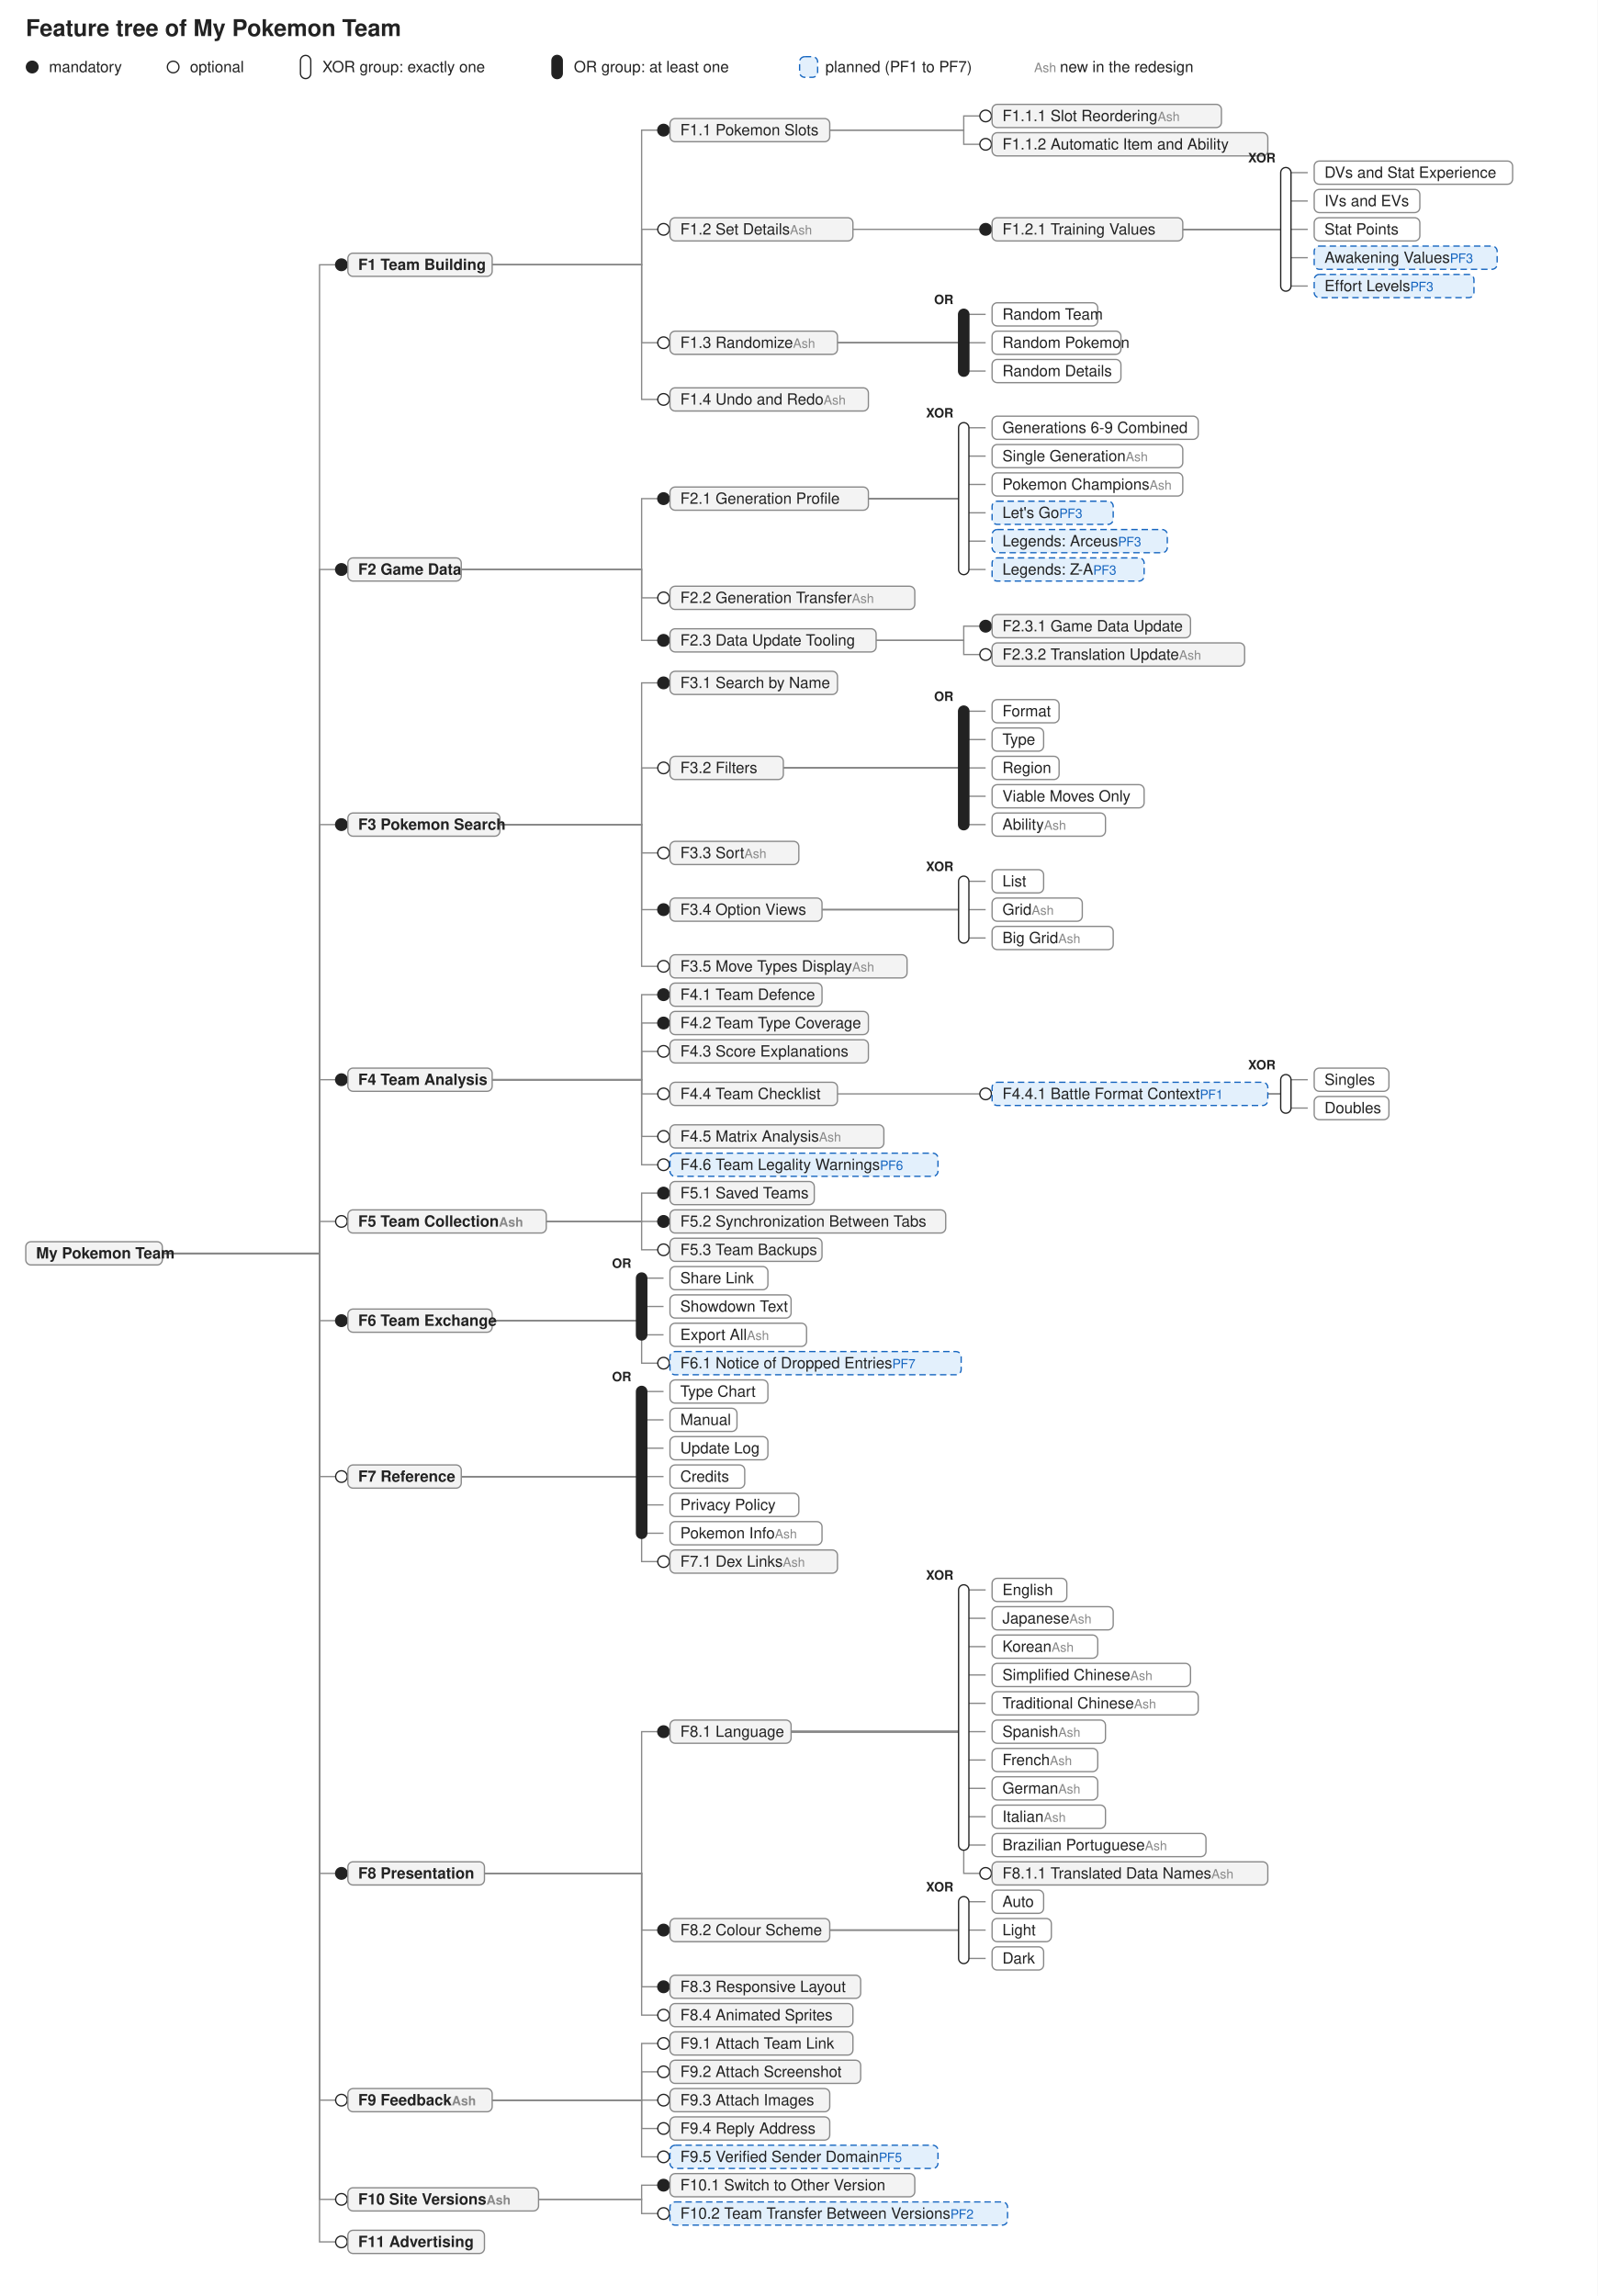
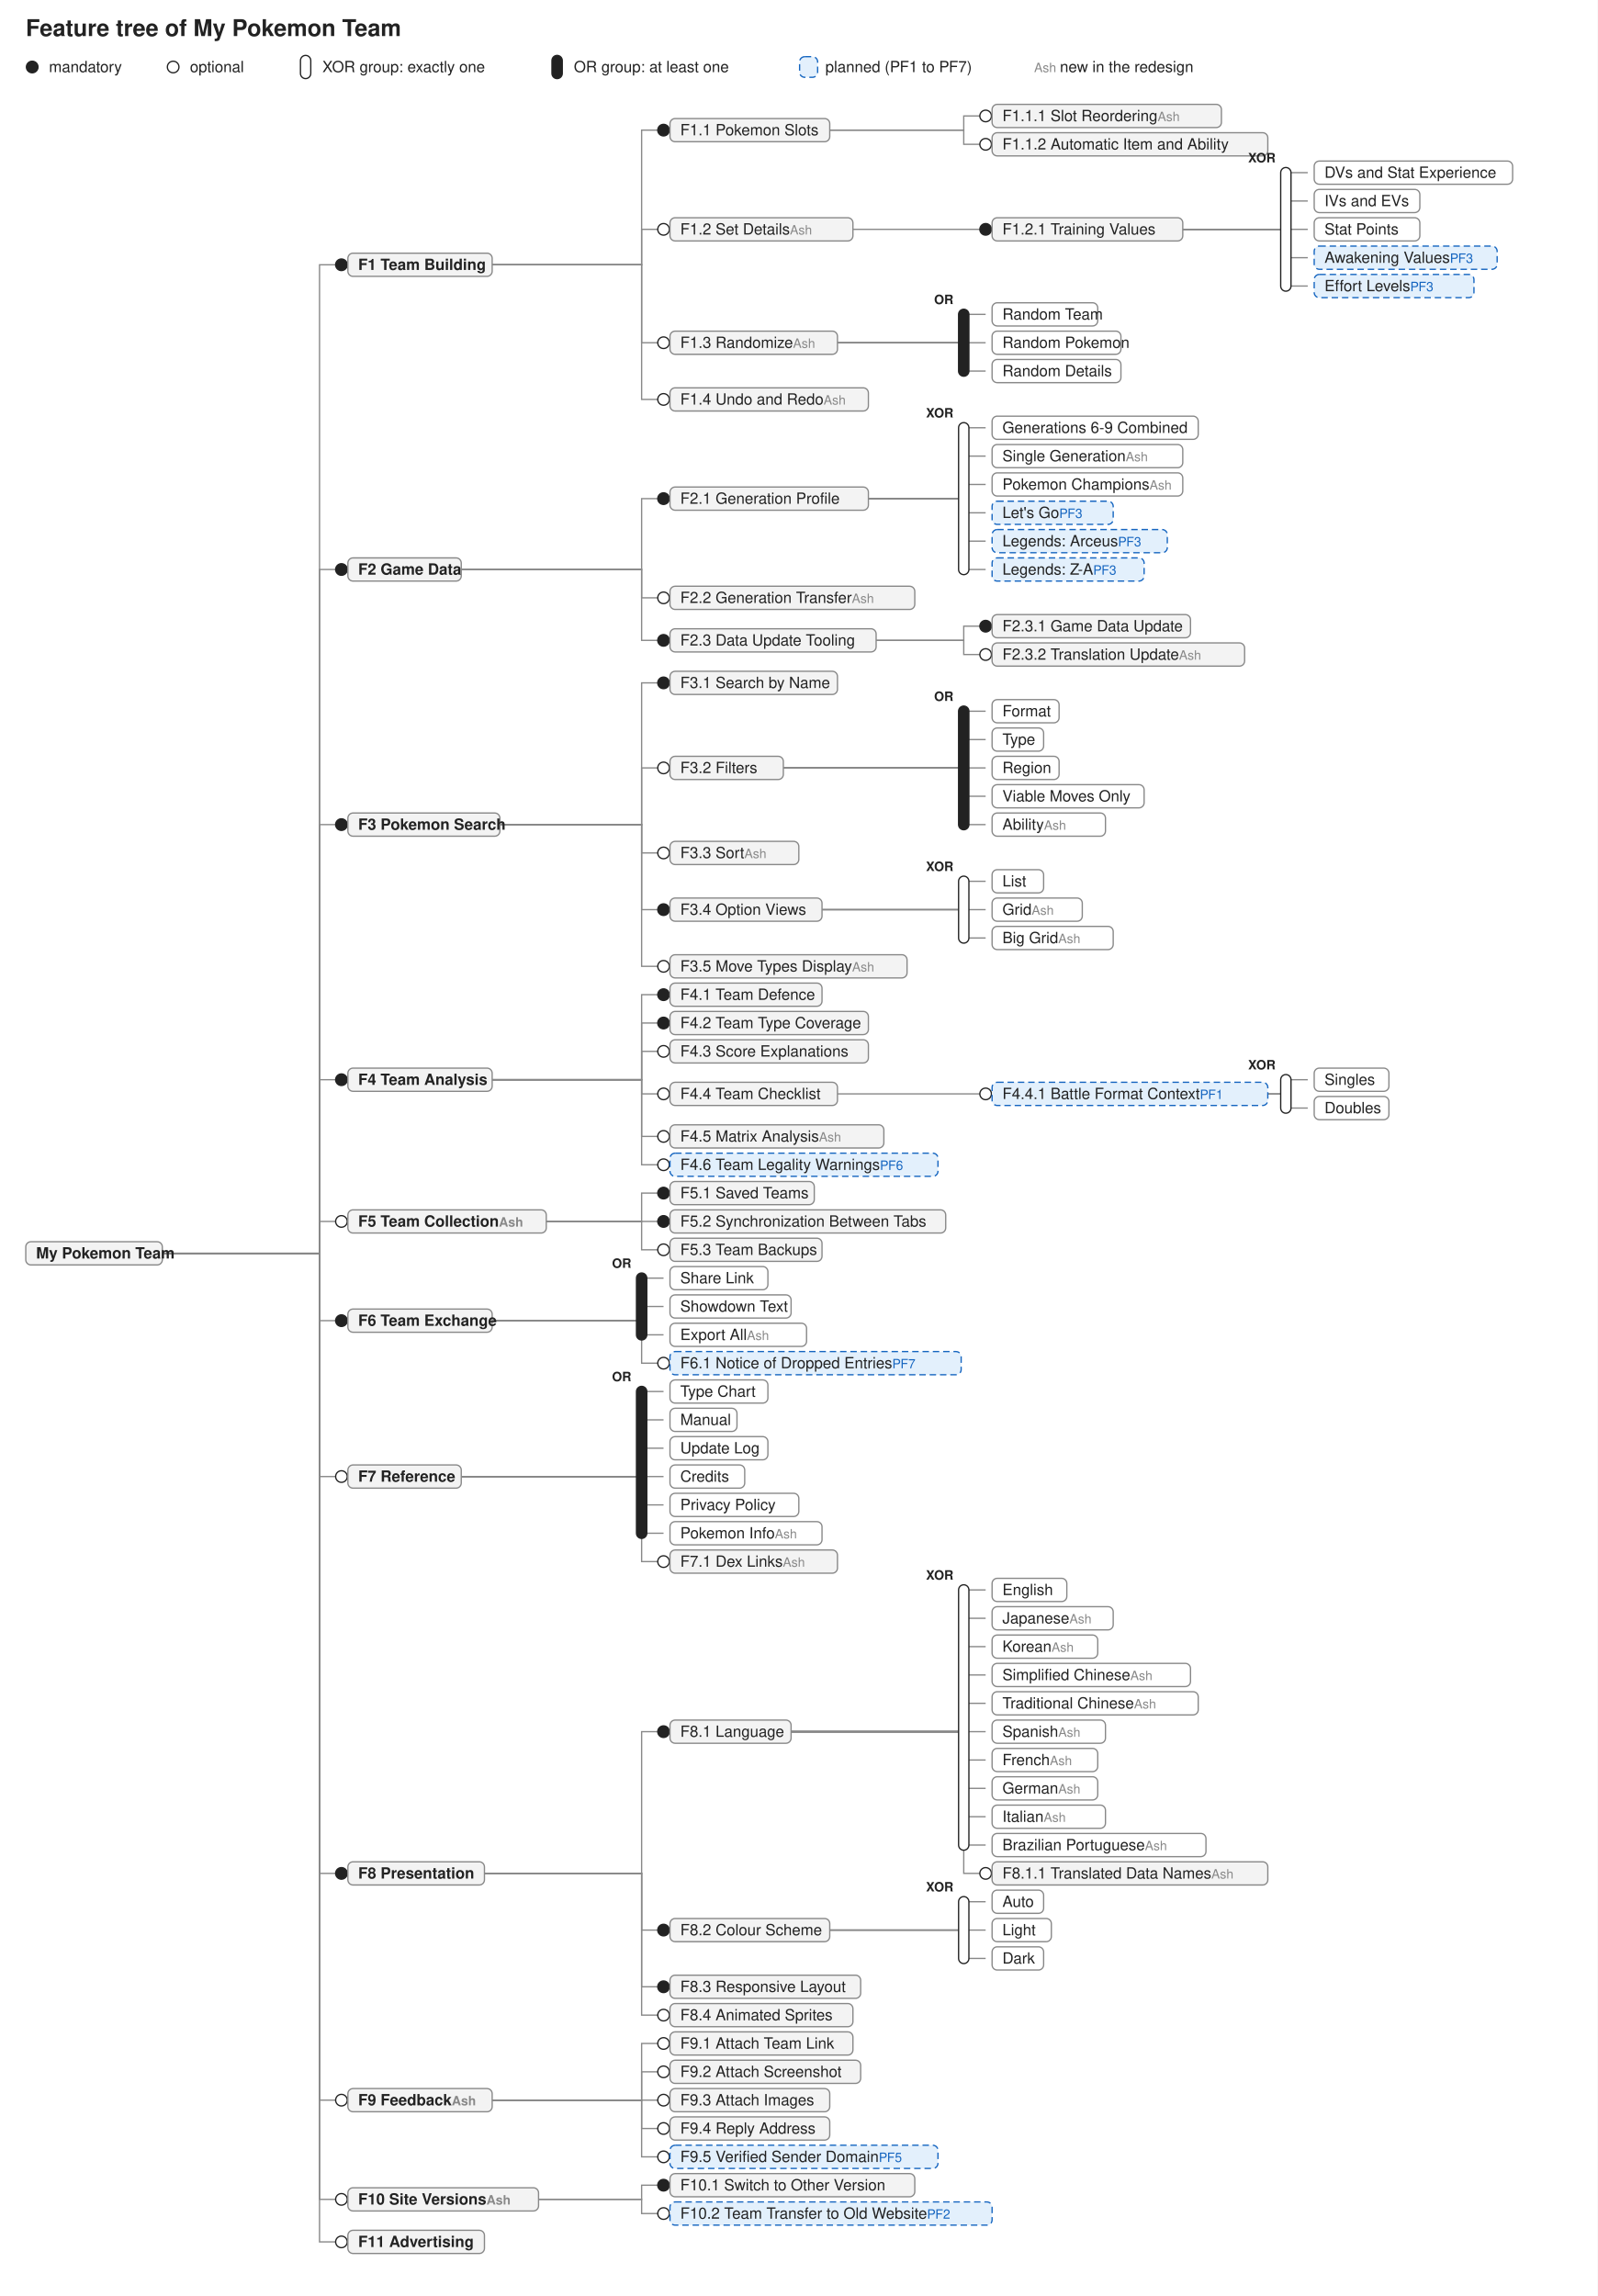
<svg xmlns="http://www.w3.org/2000/svg" viewBox="0 0 1240 1782" width="1240" height="1782" font-family="Helvetica, Arial, sans-serif" role="img" aria-label="Feature tree of My Pokemon Team">
  <rect width="1240" height="1782" fill="#fff" />
  <text x="20" y="28" font-size="18" font-weight="bold" fill="#222">Feature tree of My Pokemon Team</text>
  <circle cx="25" cy="52" r="4.5" fill="#222" stroke="#222" />
  <text x="38" y="56" font-size="12" fill="#222">mandatory</text>
  <circle cx="134.4" cy="52" r="4.5" fill="#fff" stroke="#222" />
  <text x="147.4" y="56" font-size="12" fill="#222">optional</text>
  <rect x="233.2" y="43" width="8" height="18" rx="4" fill="#fff" stroke="#222" />
  <text x="250.2" y="56" font-size="12" fill="#222">XOR group: exactly one</text>
  <rect x="428.4" y="43" width="8" height="18" rx="4" fill="#222" stroke="#222" />
  <text x="445.4" y="56" font-size="12" fill="#222">OR group: at least one</text>
  <rect x="620.6" y="44" width="14" height="16" rx="4" fill="#e3f0fc" stroke="#1565c0" stroke-dasharray="5 3" />
  <text x="640.6" y="56" font-size="12" fill="#222">planned (PF1 to PF7)</text>
  <text x="802.6" y="56" font-size="10" fill="#888">Ash</text>
  <text x="822.6" y="56" font-size="12" fill="#222">new in the redesign</text>
  <path d="M126.0 972.75 H248 V205.5 H265" fill="none" stroke="#888" />
  <circle cx="265" cy="205.5" r="4.5" fill="#222" stroke="#222" />
  <path d="M126.0 972.75 H248 V442.0 H265" fill="none" stroke="#888" />
  <circle cx="265" cy="442.0" r="4.5" fill="#222" stroke="#222" />
  <path d="M126.0 972.75 H248 V640.0 H265" fill="none" stroke="#888" />
  <circle cx="265" cy="640.0" r="4.5" fill="#222" stroke="#222" />
  <path d="M126.0 972.75 H248 V838.0 H265" fill="none" stroke="#888" />
  <circle cx="265" cy="838.0" r="4.5" fill="#222" stroke="#222" />
  <path d="M126.0 972.75 H248 V948.0 H265" fill="none" stroke="#888" />
  <circle cx="265" cy="948.0" r="4.5" fill="#fff" stroke="#222" />
  <path d="M126.0 972.75 H248 V1025.0 H265" fill="none" stroke="#888" />
  <circle cx="265" cy="1025.0" r="4.5" fill="#222" stroke="#222" />
  <path d="M126.0 972.75 H248 V1146.0 H265" fill="none" stroke="#888" />
  <circle cx="265" cy="1146.0" r="4.5" fill="#fff" stroke="#222" />
  <path d="M126.0 972.75 H248 V1454.0 H265" fill="none" stroke="#888" />
  <circle cx="265" cy="1454.0" r="4.5" fill="#222" stroke="#222" />
  <path d="M126.0 972.75 H248 V1630.0 H265" fill="none" stroke="#888" />
  <circle cx="265" cy="1630.0" r="4.5" fill="#fff" stroke="#222" />
  <path d="M126.0 972.75 H248 V1707.0 H265" fill="none" stroke="#888" />
  <circle cx="265" cy="1707.0" r="4.5" fill="#fff" stroke="#222" />
  <path d="M126.0 972.75 H248 V1740 H265" fill="none" stroke="#888" />
  <circle cx="265" cy="1740" r="4.5" fill="#fff" stroke="#222" />
  <rect x="20" y="963.75" width="106.0" height="18" rx="4" fill="#f3f3f3" stroke="#888" />
  <text x="28" y="976.75" font-size="12" fill="#222" font-weight="bold">My Pokemon Team</text>
  <path d="M382.0 205.5 H498 V101.0 H515" fill="none" stroke="#888" />
  <circle cx="515" cy="101.0" r="4.5" fill="#222" stroke="#222" />
  <path d="M382.0 205.5 H498 V178.0 H515" fill="none" stroke="#888" />
  <circle cx="515" cy="178.0" r="4.5" fill="#fff" stroke="#222" />
  <path d="M382.0 205.5 H498 V266.0 H515" fill="none" stroke="#888" />
  <circle cx="515" cy="266.0" r="4.5" fill="#fff" stroke="#222" />
  <path d="M382.0 205.5 H498 V310 H515" fill="none" stroke="#888" />
  <circle cx="515" cy="310" r="4.5" fill="#fff" stroke="#222" />
  <rect x="270" y="196.5" width="112.0" height="18" rx="4" fill="#f3f3f3" stroke="#888" />
  <text x="278" y="209.5" font-size="12" fill="#222" font-weight="bold">F1 Team Building</text>
  <path d="M644.0 101.0 H748 V90 H765" fill="none" stroke="#888" />
  <circle cx="765" cy="90" r="4.5" fill="#fff" stroke="#222" />
  <path d="M644.0 101.0 H748 V112 H765" fill="none" stroke="#888" />
  <circle cx="765" cy="112" r="4.5" fill="#fff" stroke="#222" />
  <rect x="520" y="92.0" width="124.0" height="18" rx="4" fill="#f3f3f3" stroke="#888" />
  <text x="528" y="105.0" font-size="12" fill="#222">F1.1 Pokemon Slots</text>
  <rect x="770" y="81" width="178.0" height="18" rx="4" fill="#f3f3f3" stroke="#888" />
  <text x="778" y="94" font-size="12" fill="#222">F1.1.1 Slot Reordering<tspan fill="#888" font-size="10">  Ash</tspan>
  </text>
  <rect x="770" y="103" width="214.0" height="18" rx="4" fill="#f3f3f3" stroke="#888" />
  <text x="778" y="116" font-size="12" fill="#222">F1.1.2 Automatic Item and Ability</text>
  <path d="M662.0 178.0 H748 V178.0 H765" fill="none" stroke="#888" />
  <circle cx="765" cy="178.0" r="4.5" fill="#222" stroke="#222" />
  <rect x="520" y="169.0" width="142.0" height="18" rx="4" fill="#f3f3f3" stroke="#888" />
  <text x="528" y="182.0" font-size="12" fill="#222">F1.2 Set Details<tspan fill="#888" font-size="10">  Ash</tspan>
  </text>
  <path d="M918.0 178.0 H998 V134 H1015" fill="none" stroke="#888" />
  <path d="M918.0 178.0 H998 V156 H1015" fill="none" stroke="#888" />
  <path d="M918.0 178.0 H998 V178 H1015" fill="none" stroke="#888" />
  <path d="M918.0 178.0 H998 V200 H1015" fill="none" stroke="#888" />
  <path d="M918.0 178.0 H998 V222 H1015" fill="none" stroke="#888" />
  <rect x="994" y="130" width="8" height="96" rx="4" fill="#fff" stroke="#222" />
  <text x="990" y="126" font-size="10" text-anchor="end" fill="#222" font-weight="bold">XOR</text>
  <rect x="770" y="169.0" width="148.0" height="18" rx="4" fill="#f3f3f3" stroke="#888" />
  <text x="778" y="182.0" font-size="12" fill="#222">F1.2.1 Training Values</text>
  <rect x="1020" y="125" width="154.0" height="18" rx="4" fill="#fff" stroke="#888" />
  <text x="1028" y="138" font-size="12" fill="#222">DVs and Stat Experience</text>
  <rect x="1020" y="147" width="82.0" height="18" rx="4" fill="#fff" stroke="#888" />
  <text x="1028" y="160" font-size="12" fill="#222">IVs and EVs</text>
  <rect x="1020" y="169" width="82.0" height="18" rx="4" fill="#fff" stroke="#888" />
  <text x="1028" y="182" font-size="12" fill="#222">Stat Points</text>
  <rect x="1020" y="191" width="142.0" height="18" rx="4" fill="#e3f0fc" stroke="#1565c0" stroke-dasharray="5 3" />
  <text x="1028" y="204" font-size="12" fill="#222">Awakening Values<tspan fill="#1565c0" font-size="10">  PF3</tspan>
  </text>
  <rect x="1020" y="213" width="124.0" height="18" rx="4" fill="#e3f0fc" stroke="#1565c0" stroke-dasharray="5 3" />
  <text x="1028" y="226" font-size="12" fill="#222">Effort Levels<tspan fill="#1565c0" font-size="10">  PF3</tspan>
  </text>
  <path d="M650.0 266.0 H748 V244 H765" fill="none" stroke="#888" />
  <path d="M650.0 266.0 H748 V266 H765" fill="none" stroke="#888" />
  <path d="M650.0 266.0 H748 V288 H765" fill="none" stroke="#888" />
  <rect x="744" y="240" width="8" height="52" rx="4" fill="#222" stroke="#222" />
  <text x="740" y="236" font-size="10" text-anchor="end" fill="#222" font-weight="bold">OR</text>
  <rect x="520" y="257.0" width="130.0" height="18" rx="4" fill="#f3f3f3" stroke="#888" />
  <text x="528" y="270.0" font-size="12" fill="#222">F1.3 Randomize<tspan fill="#888" font-size="10">  Ash</tspan>
  </text>
  <rect x="770" y="235" width="82.0" height="18" rx="4" fill="#fff" stroke="#888" />
  <text x="778" y="248" font-size="12" fill="#222">Random Team</text>
  <rect x="770" y="257" width="100.0" height="18" rx="4" fill="#fff" stroke="#888" />
  <text x="778" y="270" font-size="12" fill="#222">Random Pokemon</text>
  <rect x="770" y="279" width="100.0" height="18" rx="4" fill="#fff" stroke="#888" />
  <text x="778" y="292" font-size="12" fill="#222">Random Details</text>
  <rect x="520" y="301" width="154.0" height="18" rx="4" fill="#f3f3f3" stroke="#888" />
  <text x="528" y="314" font-size="12" fill="#222">F1.4 Undo and Redo<tspan fill="#888" font-size="10">  Ash</tspan>
  </text>
  <path d="M358.0 442.0 H498 V387.0 H515" fill="none" stroke="#888" />
  <circle cx="515" cy="387.0" r="4.5" fill="#222" stroke="#222" />
  <path d="M358.0 442.0 H498 V464 H515" fill="none" stroke="#888" />
  <circle cx="515" cy="464" r="4.5" fill="#fff" stroke="#222" />
  <path d="M358.0 442.0 H498 V497.0 H515" fill="none" stroke="#888" />
  <circle cx="515" cy="497.0" r="4.5" fill="#222" stroke="#222" />
  <rect x="270" y="433.0" width="88.0" height="18" rx="4" fill="#f3f3f3" stroke="#888" />
  <text x="278" y="446.0" font-size="12" fill="#222" font-weight="bold">F2 Game Data</text>
  <path d="M674.0 387.0 H748 V332 H765" fill="none" stroke="#888" />
  <path d="M674.0 387.0 H748 V354 H765" fill="none" stroke="#888" />
  <path d="M674.0 387.0 H748 V376 H765" fill="none" stroke="#888" />
  <path d="M674.0 387.0 H748 V398 H765" fill="none" stroke="#888" />
  <path d="M674.0 387.0 H748 V420 H765" fill="none" stroke="#888" />
  <path d="M674.0 387.0 H748 V442 H765" fill="none" stroke="#888" />
  <rect x="744" y="328" width="8" height="118" rx="4" fill="#fff" stroke="#222" />
  <text x="740" y="324" font-size="10" text-anchor="end" fill="#222" font-weight="bold">XOR</text>
  <rect x="520" y="378.0" width="154.0" height="18" rx="4" fill="#f3f3f3" stroke="#888" />
  <text x="528" y="391.0" font-size="12" fill="#222">F2.1 Generation Profile</text>
  <rect x="770" y="323" width="160.0" height="18" rx="4" fill="#fff" stroke="#888" />
  <text x="778" y="336" font-size="12" fill="#222">Generations 6-9 Combined</text>
  <rect x="770" y="345" width="148.0" height="18" rx="4" fill="#fff" stroke="#888" />
  <text x="778" y="358" font-size="12" fill="#222">Single Generation<tspan fill="#888" font-size="10">  Ash</tspan>
  </text>
  <rect x="770" y="367" width="148.0" height="18" rx="4" fill="#fff" stroke="#888" />
  <text x="778" y="380" font-size="12" fill="#222">Pokemon Champions<tspan fill="#888" font-size="10">  Ash</tspan>
  </text>
  <rect x="770" y="389" width="94.0" height="18" rx="4" fill="#e3f0fc" stroke="#1565c0" stroke-dasharray="5 3" />
  <text x="778" y="402" font-size="12" fill="#222">Let's Go<tspan fill="#1565c0" font-size="10">  PF3</tspan>
  </text>
  <rect x="770" y="411" width="136.0" height="18" rx="4" fill="#e3f0fc" stroke="#1565c0" stroke-dasharray="5 3" />
  <text x="778" y="424" font-size="12" fill="#222">Legends: Arceus<tspan fill="#1565c0" font-size="10">  PF3</tspan>
  </text>
  <rect x="770" y="433" width="118.0" height="18" rx="4" fill="#e3f0fc" stroke="#1565c0" stroke-dasharray="5 3" />
  <text x="778" y="446" font-size="12" fill="#222">Legends: Z-A<tspan fill="#1565c0" font-size="10">  PF3</tspan>
  </text>
  <rect x="520" y="455" width="190.0" height="18" rx="4" fill="#f3f3f3" stroke="#888" />
  <text x="528" y="468" font-size="12" fill="#222">F2.2 Generation Transfer<tspan fill="#888" font-size="10">  Ash</tspan>
  </text>
  <path d="M680.0 497.0 H748 V486 H765" fill="none" stroke="#888" />
  <circle cx="765" cy="486" r="4.5" fill="#222" stroke="#222" />
  <path d="M680.0 497.0 H748 V508 H765" fill="none" stroke="#888" />
  <circle cx="765" cy="508" r="4.5" fill="#fff" stroke="#222" />
  <rect x="520" y="488.0" width="160.0" height="18" rx="4" fill="#f3f3f3" stroke="#888" />
  <text x="528" y="501.0" font-size="12" fill="#222">F2.3 Data Update Tooling</text>
  <rect x="770" y="477" width="154.0" height="18" rx="4" fill="#f3f3f3" stroke="#888" />
  <text x="778" y="490" font-size="12" fill="#222">F2.3.1 Game Data Update</text>
  <rect x="770" y="499" width="196.0" height="18" rx="4" fill="#f3f3f3" stroke="#888" />
  <text x="778" y="512" font-size="12" fill="#222">F2.3.2 Translation Update<tspan fill="#888" font-size="10">  Ash</tspan>
  </text>
  <path d="M388.0 640.0 H498 V530 H515" fill="none" stroke="#888" />
  <circle cx="515" cy="530" r="4.5" fill="#222" stroke="#222" />
  <path d="M388.0 640.0 H498 V596.0 H515" fill="none" stroke="#888" />
  <circle cx="515" cy="596.0" r="4.5" fill="#fff" stroke="#222" />
  <path d="M388.0 640.0 H498 V662 H515" fill="none" stroke="#888" />
  <circle cx="515" cy="662" r="4.5" fill="#fff" stroke="#222" />
  <path d="M388.0 640.0 H498 V706.0 H515" fill="none" stroke="#888" />
  <circle cx="515" cy="706.0" r="4.5" fill="#222" stroke="#222" />
  <path d="M388.0 640.0 H498 V750 H515" fill="none" stroke="#888" />
  <circle cx="515" cy="750" r="4.5" fill="#fff" stroke="#222" />
  <rect x="270" y="631.0" width="118.0" height="18" rx="4" fill="#f3f3f3" stroke="#888" />
  <text x="278" y="644.0" font-size="12" fill="#222" font-weight="bold">F3 Pokemon Search</text>
  <rect x="520" y="521" width="130.0" height="18" rx="4" fill="#f3f3f3" stroke="#888" />
  <text x="528" y="534" font-size="12" fill="#222">F3.1 Search by Name</text>
  <path d="M608.0 596.0 H748 V552 H765" fill="none" stroke="#888" />
  <path d="M608.0 596.0 H748 V574 H765" fill="none" stroke="#888" />
  <path d="M608.0 596.0 H748 V596 H765" fill="none" stroke="#888" />
  <path d="M608.0 596.0 H748 V618 H765" fill="none" stroke="#888" />
  <path d="M608.0 596.0 H748 V640 H765" fill="none" stroke="#888" />
  <rect x="744" y="548" width="8" height="96" rx="4" fill="#222" stroke="#222" />
  <text x="740" y="544" font-size="10" text-anchor="end" fill="#222" font-weight="bold">OR</text>
  <rect x="520" y="587.0" width="88.0" height="18" rx="4" fill="#f3f3f3" stroke="#888" />
  <text x="528" y="600.0" font-size="12" fill="#222">F3.2 Filters</text>
  <rect x="770" y="543" width="52.0" height="18" rx="4" fill="#fff" stroke="#888" />
  <text x="778" y="556" font-size="12" fill="#222">Format</text>
  <rect x="770" y="565" width="40.0" height="18" rx="4" fill="#fff" stroke="#888" />
  <text x="778" y="578" font-size="12" fill="#222">Type</text>
  <rect x="770" y="587" width="52.0" height="18" rx="4" fill="#fff" stroke="#888" />
  <text x="778" y="600" font-size="12" fill="#222">Region</text>
  <rect x="770" y="609" width="118.0" height="18" rx="4" fill="#fff" stroke="#888" />
  <text x="778" y="622" font-size="12" fill="#222">Viable Moves Only</text>
  <rect x="770" y="631" width="88.0" height="18" rx="4" fill="#fff" stroke="#888" />
  <text x="778" y="644" font-size="12" fill="#222">Ability<tspan fill="#888" font-size="10">  Ash</tspan>
  </text>
  <rect x="520" y="653" width="100.0" height="18" rx="4" fill="#f3f3f3" stroke="#888" />
  <text x="528" y="666" font-size="12" fill="#222">F3.3 Sort<tspan fill="#888" font-size="10">  Ash</tspan>
  </text>
  <path d="M638.0 706.0 H748 V684 H765" fill="none" stroke="#888" />
  <path d="M638.0 706.0 H748 V706 H765" fill="none" stroke="#888" />
  <path d="M638.0 706.0 H748 V728 H765" fill="none" stroke="#888" />
  <rect x="744" y="680" width="8" height="52" rx="4" fill="#fff" stroke="#222" />
  <text x="740" y="676" font-size="10" text-anchor="end" fill="#222" font-weight="bold">XOR</text>
  <rect x="520" y="697.0" width="118.0" height="18" rx="4" fill="#f3f3f3" stroke="#888" />
  <text x="528" y="710.0" font-size="12" fill="#222">F3.4 Option Views</text>
  <rect x="770" y="675" width="40.0" height="18" rx="4" fill="#fff" stroke="#888" />
  <text x="778" y="688" font-size="12" fill="#222">List</text>
  <rect x="770" y="697" width="70.0" height="18" rx="4" fill="#fff" stroke="#888" />
  <text x="778" y="710" font-size="12" fill="#222">Grid<tspan fill="#888" font-size="10">  Ash</tspan>
  </text>
  <rect x="770" y="719" width="94.0" height="18" rx="4" fill="#fff" stroke="#888" />
  <text x="778" y="732" font-size="12" fill="#222">Big Grid<tspan fill="#888" font-size="10">  Ash</tspan>
  </text>
  <rect x="520" y="741" width="184.0" height="18" rx="4" fill="#f3f3f3" stroke="#888" />
  <text x="528" y="754" font-size="12" fill="#222">F3.5 Move Types Display<tspan fill="#888" font-size="10">  Ash</tspan>
  </text>
  <path d="M382.0 838.0 H498 V772 H515" fill="none" stroke="#888" />
  <circle cx="515" cy="772" r="4.5" fill="#222" stroke="#222" />
  <path d="M382.0 838.0 H498 V794 H515" fill="none" stroke="#888" />
  <circle cx="515" cy="794" r="4.5" fill="#222" stroke="#222" />
  <path d="M382.0 838.0 H498 V816 H515" fill="none" stroke="#888" />
  <circle cx="515" cy="816" r="4.5" fill="#fff" stroke="#222" />
  <path d="M382.0 838.0 H498 V849.0 H515" fill="none" stroke="#888" />
  <circle cx="515" cy="849.0" r="4.5" fill="#fff" stroke="#222" />
  <path d="M382.0 838.0 H498 V882 H515" fill="none" stroke="#888" />
  <circle cx="515" cy="882" r="4.5" fill="#fff" stroke="#222" />
  <path d="M382.0 838.0 H498 V904 H515" fill="none" stroke="#888" />
  <circle cx="515" cy="904" r="4.5" fill="#fff" stroke="#222" />
  <rect x="270" y="829.0" width="112.0" height="18" rx="4" fill="#f3f3f3" stroke="#888" />
  <text x="278" y="842.0" font-size="12" fill="#222" font-weight="bold">F4 Team Analysis</text>
  <rect x="520" y="763" width="118.0" height="18" rx="4" fill="#f3f3f3" stroke="#888" />
  <text x="528" y="776" font-size="12" fill="#222">F4.1 Team Defence</text>
  <rect x="520" y="785" width="154.0" height="18" rx="4" fill="#f3f3f3" stroke="#888" />
  <text x="528" y="798" font-size="12" fill="#222">F4.2 Team Type Coverage</text>
  <rect x="520" y="807" width="154.0" height="18" rx="4" fill="#f3f3f3" stroke="#888" />
  <text x="528" y="820" font-size="12" fill="#222">F4.3 Score Explanations</text>
  <path d="M650.0 849.0 H748 V849.0 H765" fill="none" stroke="#888" />
  <circle cx="765" cy="849.0" r="4.5" fill="#fff" stroke="#222" />
  <rect x="520" y="840.0" width="130.0" height="18" rx="4" fill="#f3f3f3" stroke="#888" />
  <text x="528" y="853.0" font-size="12" fill="#222">F4.4 Team Checklist</text>
  <path d="M984.0 849.0 H998 V838 H1015" fill="none" stroke="#888" />
  <path d="M984.0 849.0 H998 V860 H1015" fill="none" stroke="#888" />
  <rect x="994" y="834" width="8" height="30" rx="4" fill="#fff" stroke="#222" />
  <text x="990" y="830" font-size="10" text-anchor="end" fill="#222" font-weight="bold">XOR</text>
  <rect x="770" y="840.0" width="214.0" height="18" rx="4" fill="#e3f0fc" stroke="#1565c0" stroke-dasharray="5 3" />
  <text x="778" y="853.0" font-size="12" fill="#222">F4.4.1 Battle Format Context<tspan fill="#1565c0" font-size="10">  PF1</tspan>
  </text>
  <rect x="1020" y="829" width="58.0" height="18" rx="4" fill="#fff" stroke="#888" />
  <text x="1028" y="842" font-size="12" fill="#222">Singles</text>
  <rect x="1020" y="851" width="58.0" height="18" rx="4" fill="#fff" stroke="#888" />
  <text x="1028" y="864" font-size="12" fill="#222">Doubles</text>
  <rect x="520" y="873" width="166.0" height="18" rx="4" fill="#f3f3f3" stroke="#888" />
  <text x="528" y="886" font-size="12" fill="#222">F4.5 Matrix Analysis<tspan fill="#888" font-size="10">  Ash</tspan>
  </text>
  <rect x="520" y="895" width="208.0" height="18" rx="4" fill="#e3f0fc" stroke="#1565c0" stroke-dasharray="5 3" />
  <text x="528" y="908" font-size="12" fill="#222">F4.6 Team Legality Warnings<tspan fill="#1565c0" font-size="10">  PF6</tspan>
  </text>
  <path d="M424.0 948.0 H498 V926 H515" fill="none" stroke="#888" />
  <circle cx="515" cy="926" r="4.5" fill="#222" stroke="#222" />
  <path d="M424.0 948.0 H498 V948 H515" fill="none" stroke="#888" />
  <circle cx="515" cy="948" r="4.5" fill="#222" stroke="#222" />
  <path d="M424.0 948.0 H498 V970 H515" fill="none" stroke="#888" />
  <circle cx="515" cy="970" r="4.5" fill="#fff" stroke="#222" />
  <rect x="270" y="939.0" width="154.0" height="18" rx="4" fill="#f3f3f3" stroke="#888" />
  <text x="278" y="952.0" font-size="12" fill="#222" font-weight="bold">F5 Team Collection<tspan fill="#888" font-size="10">  Ash</tspan>
  </text>
  <rect x="520" y="917" width="112.0" height="18" rx="4" fill="#f3f3f3" stroke="#888" />
  <text x="528" y="930" font-size="12" fill="#222">F5.1 Saved Teams</text>
  <rect x="520" y="939" width="214.0" height="18" rx="4" fill="#f3f3f3" stroke="#888" />
  <text x="528" y="952" font-size="12" fill="#222">F5.2 Synchronization Between Tabs</text>
  <rect x="520" y="961" width="118.0" height="18" rx="4" fill="#f3f3f3" stroke="#888" />
  <text x="528" y="974" font-size="12" fill="#222">F5.3 Team Backups</text>
  <path d="M382.0 1025.0 H498 V992 H515" fill="none" stroke="#888" />
  <path d="M382.0 1025.0 H498 V1014 H515" fill="none" stroke="#888" />
  <path d="M382.0 1025.0 H498 V1036 H515" fill="none" stroke="#888" />
  <path d="M382.0 1025.0 H498 V1058 H515" fill="none" stroke="#888" />
  <circle cx="515" cy="1058" r="4.5" fill="#fff" stroke="#222" />
  <rect x="494" y="988" width="8" height="52" rx="4" fill="#222" stroke="#222" />
  <text x="490" y="984" font-size="10" text-anchor="end" fill="#222" font-weight="bold">OR</text>
  <rect x="270" y="1016.0" width="112.0" height="18" rx="4" fill="#f3f3f3" stroke="#888" />
  <text x="278" y="1029.0" font-size="12" fill="#222" font-weight="bold">F6 Team Exchange</text>
  <rect x="520" y="983" width="76.0" height="18" rx="4" fill="#fff" stroke="#888" />
  <text x="528" y="996" font-size="12" fill="#222">Share Link</text>
  <rect x="520" y="1005" width="94.0" height="18" rx="4" fill="#fff" stroke="#888" />
  <text x="528" y="1018" font-size="12" fill="#222">Showdown Text</text>
  <rect x="520" y="1027" width="106.0" height="18" rx="4" fill="#fff" stroke="#888" />
  <text x="528" y="1040" font-size="12" fill="#222">Export All<tspan fill="#888" font-size="10">  Ash</tspan>
  </text>
  <rect x="520" y="1049" width="226.0" height="18" rx="4" fill="#e3f0fc" stroke="#1565c0" stroke-dasharray="5 3" />
  <text x="528" y="1062" font-size="12" fill="#222">F6.1 Notice of Dropped Entries<tspan fill="#1565c0" font-size="10">  PF7</tspan>
  </text>
  <path d="M358.0 1146.0 H498 V1080 H515" fill="none" stroke="#888" />
  <path d="M358.0 1146.0 H498 V1102 H515" fill="none" stroke="#888" />
  <path d="M358.0 1146.0 H498 V1124 H515" fill="none" stroke="#888" />
  <path d="M358.0 1146.0 H498 V1146 H515" fill="none" stroke="#888" />
  <path d="M358.0 1146.0 H498 V1168 H515" fill="none" stroke="#888" />
  <path d="M358.0 1146.0 H498 V1190 H515" fill="none" stroke="#888" />
  <path d="M358.0 1146.0 H498 V1212 H515" fill="none" stroke="#888" />
  <circle cx="515" cy="1212" r="4.5" fill="#fff" stroke="#222" />
  <rect x="494" y="1076" width="8" height="118" rx="4" fill="#222" stroke="#222" />
  <text x="490" y="1072" font-size="10" text-anchor="end" fill="#222" font-weight="bold">OR</text>
  <rect x="270" y="1137.0" width="88.0" height="18" rx="4" fill="#f3f3f3" stroke="#888" />
  <text x="278" y="1150.0" font-size="12" fill="#222" font-weight="bold">F7 Reference</text>
  <rect x="520" y="1071" width="76.0" height="18" rx="4" fill="#fff" stroke="#888" />
  <text x="528" y="1084" font-size="12" fill="#222">Type Chart</text>
  <rect x="520" y="1093" width="52.0" height="18" rx="4" fill="#fff" stroke="#888" />
  <text x="528" y="1106" font-size="12" fill="#222">Manual</text>
  <rect x="520" y="1115" width="76.0" height="18" rx="4" fill="#fff" stroke="#888" />
  <text x="528" y="1128" font-size="12" fill="#222">Update Log</text>
  <rect x="520" y="1137" width="58.0" height="18" rx="4" fill="#fff" stroke="#888" />
  <text x="528" y="1150" font-size="12" fill="#222">Credits</text>
  <rect x="520" y="1159" width="100.0" height="18" rx="4" fill="#fff" stroke="#888" />
  <text x="528" y="1172" font-size="12" fill="#222">Privacy Policy</text>
  <rect x="520" y="1181" width="118.0" height="18" rx="4" fill="#fff" stroke="#888" />
  <text x="528" y="1194" font-size="12" fill="#222">Pokemon Info<tspan fill="#888" font-size="10">  Ash</tspan>
  </text>
  <rect x="520" y="1203" width="130.0" height="18" rx="4" fill="#f3f3f3" stroke="#888" />
  <text x="528" y="1216" font-size="12" fill="#222">F7.1 Dex Links<tspan fill="#888" font-size="10">  Ash</tspan>
  </text>
  <path d="M376.0 1454.0 H498 V1344.0 H515" fill="none" stroke="#888" />
  <circle cx="515" cy="1344.0" r="4.5" fill="#222" stroke="#222" />
  <path d="M376.0 1454.0 H498 V1498.0 H515" fill="none" stroke="#888" />
  <circle cx="515" cy="1498.0" r="4.5" fill="#222" stroke="#222" />
  <path d="M376.0 1454.0 H498 V1542 H515" fill="none" stroke="#888" />
  <circle cx="515" cy="1542" r="4.5" fill="#222" stroke="#222" />
  <path d="M376.0 1454.0 H498 V1564 H515" fill="none" stroke="#888" />
  <circle cx="515" cy="1564" r="4.5" fill="#fff" stroke="#222" />
  <rect x="270" y="1445.0" width="106.0" height="18" rx="4" fill="#f3f3f3" stroke="#888" />
  <text x="278" y="1458.0" font-size="12" fill="#222" font-weight="bold">F8 Presentation</text>
  <path d="M614.0 1344.0 H748 V1234 H765" fill="none" stroke="#888" />
  <path d="M614.0 1344.0 H748 V1256 H765" fill="none" stroke="#888" />
  <path d="M614.0 1344.0 H748 V1278 H765" fill="none" stroke="#888" />
  <path d="M614.0 1344.0 H748 V1300 H765" fill="none" stroke="#888" />
  <path d="M614.0 1344.0 H748 V1322 H765" fill="none" stroke="#888" />
  <path d="M614.0 1344.0 H748 V1344 H765" fill="none" stroke="#888" />
  <path d="M614.0 1344.0 H748 V1366 H765" fill="none" stroke="#888" />
  <path d="M614.0 1344.0 H748 V1388 H765" fill="none" stroke="#888" />
  <path d="M614.0 1344.0 H748 V1410 H765" fill="none" stroke="#888" />
  <path d="M614.0 1344.0 H748 V1432 H765" fill="none" stroke="#888" />
  <path d="M614.0 1344.0 H748 V1454 H765" fill="none" stroke="#888" />
  <circle cx="765" cy="1454" r="4.5" fill="#fff" stroke="#222" />
  <rect x="744" y="1230" width="8" height="206" rx="4" fill="#fff" stroke="#222" />
  <text x="740" y="1226" font-size="10" text-anchor="end" fill="#222" font-weight="bold">XOR</text>
  <rect x="520" y="1335.0" width="94.0" height="18" rx="4" fill="#f3f3f3" stroke="#888" />
  <text x="528" y="1348.0" font-size="12" fill="#222">F8.1 Language</text>
  <rect x="770" y="1225" width="58.0" height="18" rx="4" fill="#fff" stroke="#888" />
  <text x="778" y="1238" font-size="12" fill="#222">English</text>
  <rect x="770" y="1247" width="94.0" height="18" rx="4" fill="#fff" stroke="#888" />
  <text x="778" y="1260" font-size="12" fill="#222">Japanese<tspan fill="#888" font-size="10">  Ash</tspan>
  </text>
  <rect x="770" y="1269" width="82.0" height="18" rx="4" fill="#fff" stroke="#888" />
  <text x="778" y="1282" font-size="12" fill="#222">Korean<tspan fill="#888" font-size="10">  Ash</tspan>
  </text>
  <rect x="770" y="1291" width="154.0" height="18" rx="4" fill="#fff" stroke="#888" />
  <text x="778" y="1304" font-size="12" fill="#222">Simplified Chinese<tspan fill="#888" font-size="10">  Ash</tspan>
  </text>
  <rect x="770" y="1313" width="160.0" height="18" rx="4" fill="#fff" stroke="#888" />
  <text x="778" y="1326" font-size="12" fill="#222">Traditional Chinese<tspan fill="#888" font-size="10">  Ash</tspan>
  </text>
  <rect x="770" y="1335" width="88.0" height="18" rx="4" fill="#fff" stroke="#888" />
  <text x="778" y="1348" font-size="12" fill="#222">Spanish<tspan fill="#888" font-size="10">  Ash</tspan>
  </text>
  <rect x="770" y="1357" width="82.0" height="18" rx="4" fill="#fff" stroke="#888" />
  <text x="778" y="1370" font-size="12" fill="#222">French<tspan fill="#888" font-size="10">  Ash</tspan>
  </text>
  <rect x="770" y="1379" width="82.0" height="18" rx="4" fill="#fff" stroke="#888" />
  <text x="778" y="1392" font-size="12" fill="#222">German<tspan fill="#888" font-size="10">  Ash</tspan>
  </text>
  <rect x="770" y="1401" width="88.0" height="18" rx="4" fill="#fff" stroke="#888" />
  <text x="778" y="1414" font-size="12" fill="#222">Italian<tspan fill="#888" font-size="10">  Ash</tspan>
  </text>
  <rect x="770" y="1423" width="166.0" height="18" rx="4" fill="#fff" stroke="#888" />
  <text x="778" y="1436" font-size="12" fill="#222">Brazilian Portuguese<tspan fill="#888" font-size="10">  Ash</tspan>
  </text>
  <rect x="770" y="1445" width="214.0" height="18" rx="4" fill="#f3f3f3" stroke="#888" />
  <text x="778" y="1458" font-size="12" fill="#222">F8.1.1 Translated Data Names<tspan fill="#888" font-size="10">  Ash</tspan>
  </text>
  <path d="M644.0 1498.0 H748 V1476 H765" fill="none" stroke="#888" />
  <path d="M644.0 1498.0 H748 V1498 H765" fill="none" stroke="#888" />
  <path d="M644.0 1498.0 H748 V1520 H765" fill="none" stroke="#888" />
  <rect x="744" y="1472" width="8" height="52" rx="4" fill="#fff" stroke="#222" />
  <text x="740" y="1468" font-size="10" text-anchor="end" fill="#222" font-weight="bold">XOR</text>
  <rect x="520" y="1489.0" width="124.0" height="18" rx="4" fill="#f3f3f3" stroke="#888" />
  <text x="528" y="1502.0" font-size="12" fill="#222">F8.2 Colour Scheme</text>
  <rect x="770" y="1467" width="40.0" height="18" rx="4" fill="#fff" stroke="#888" />
  <text x="778" y="1480" font-size="12" fill="#222">Auto</text>
  <rect x="770" y="1489" width="46.0" height="18" rx="4" fill="#fff" stroke="#888" />
  <text x="778" y="1502" font-size="12" fill="#222">Light</text>
  <rect x="770" y="1511" width="40.0" height="18" rx="4" fill="#fff" stroke="#888" />
  <text x="778" y="1524" font-size="12" fill="#222">Dark</text>
  <rect x="520" y="1533" width="148.0" height="18" rx="4" fill="#f3f3f3" stroke="#888" />
  <text x="528" y="1546" font-size="12" fill="#222">F8.3 Responsive Layout</text>
  <rect x="520" y="1555" width="142.0" height="18" rx="4" fill="#f3f3f3" stroke="#888" />
  <text x="528" y="1568" font-size="12" fill="#222">F8.4 Animated Sprites</text>
  <path d="M382.0 1630.0 H498 V1586 H515" fill="none" stroke="#888" />
  <circle cx="515" cy="1586" r="4.5" fill="#fff" stroke="#222" />
  <path d="M382.0 1630.0 H498 V1608 H515" fill="none" stroke="#888" />
  <circle cx="515" cy="1608" r="4.5" fill="#fff" stroke="#222" />
  <path d="M382.0 1630.0 H498 V1630 H515" fill="none" stroke="#888" />
  <circle cx="515" cy="1630" r="4.5" fill="#fff" stroke="#222" />
  <path d="M382.0 1630.0 H498 V1652 H515" fill="none" stroke="#888" />
  <circle cx="515" cy="1652" r="4.5" fill="#fff" stroke="#222" />
  <path d="M382.0 1630.0 H498 V1674 H515" fill="none" stroke="#888" />
  <circle cx="515" cy="1674" r="4.5" fill="#fff" stroke="#222" />
  <rect x="270" y="1621.0" width="112.0" height="18" rx="4" fill="#f3f3f3" stroke="#888" />
  <text x="278" y="1634.0" font-size="12" fill="#222" font-weight="bold">F9 Feedback<tspan fill="#888" font-size="10">  Ash</tspan>
  </text>
  <rect x="520" y="1577" width="142.0" height="18" rx="4" fill="#f3f3f3" stroke="#888" />
  <text x="528" y="1590" font-size="12" fill="#222">F9.1 Attach Team Link</text>
  <rect x="520" y="1599" width="148.0" height="18" rx="4" fill="#f3f3f3" stroke="#888" />
  <text x="528" y="1612" font-size="12" fill="#222">F9.2 Attach Screenshot</text>
  <rect x="520" y="1621" width="124.0" height="18" rx="4" fill="#f3f3f3" stroke="#888" />
  <text x="528" y="1634" font-size="12" fill="#222">F9.3 Attach Images</text>
  <rect x="520" y="1643" width="124.0" height="18" rx="4" fill="#f3f3f3" stroke="#888" />
  <text x="528" y="1656" font-size="12" fill="#222">F9.4 Reply Address</text>
  <rect x="520" y="1665" width="208.0" height="18" rx="4" fill="#e3f0fc" stroke="#1565c0" stroke-dasharray="5 3" />
  <text x="528" y="1678" font-size="12" fill="#222">F9.5 Verified Sender Domain<tspan fill="#1565c0" font-size="10">  PF5</tspan>
  </text>
  <path d="M418.0 1707.0 H498 V1696 H515" fill="none" stroke="#888" />
  <circle cx="515" cy="1696" r="4.5" fill="#222" stroke="#222" />
  <path d="M418.0 1707.0 H498 V1718 H515" fill="none" stroke="#888" />
  <circle cx="515" cy="1718" r="4.5" fill="#fff" stroke="#222" />
  <rect x="270" y="1698.0" width="148.0" height="18" rx="4" fill="#f3f3f3" stroke="#888" />
  <text x="278" y="1711.0" font-size="12" fill="#222" font-weight="bold">F10 Site Versions<tspan fill="#888" font-size="10">  Ash</tspan>
  </text>
  <rect x="520" y="1687" width="190.0" height="18" rx="4" fill="#f3f3f3" stroke="#888" />
  <text x="528" y="1700" font-size="12" fill="#222">F10.1 Switch to Other Version</text>
-   <rect x="520" y="1709" width="262.0" height="18" rx="4" fill="#e3f0fc" stroke="#1565c0" stroke-dasharray="5 3" />
-   <text x="528" y="1722" font-size="12" fill="#222">F10.2 Team Transfer Between Versions<tspan fill="#1565c0" font-size="10">  PF2</tspan>
+   <rect x="520" y="1709" width="250.0" height="18" rx="4" fill="#e3f0fc" stroke="#1565c0" stroke-dasharray="5 3" />
+   <text x="528" y="1722" font-size="12" fill="#222">F10.2 Team Transfer to Old Website<tspan fill="#1565c0" font-size="10">  PF2</tspan>
  </text>
  <rect x="270" y="1731" width="106.0" height="18" rx="4" fill="#f3f3f3" stroke="#888" />
  <text x="278" y="1744" font-size="12" fill="#222" font-weight="bold">F11 Advertising</text>
</svg>
